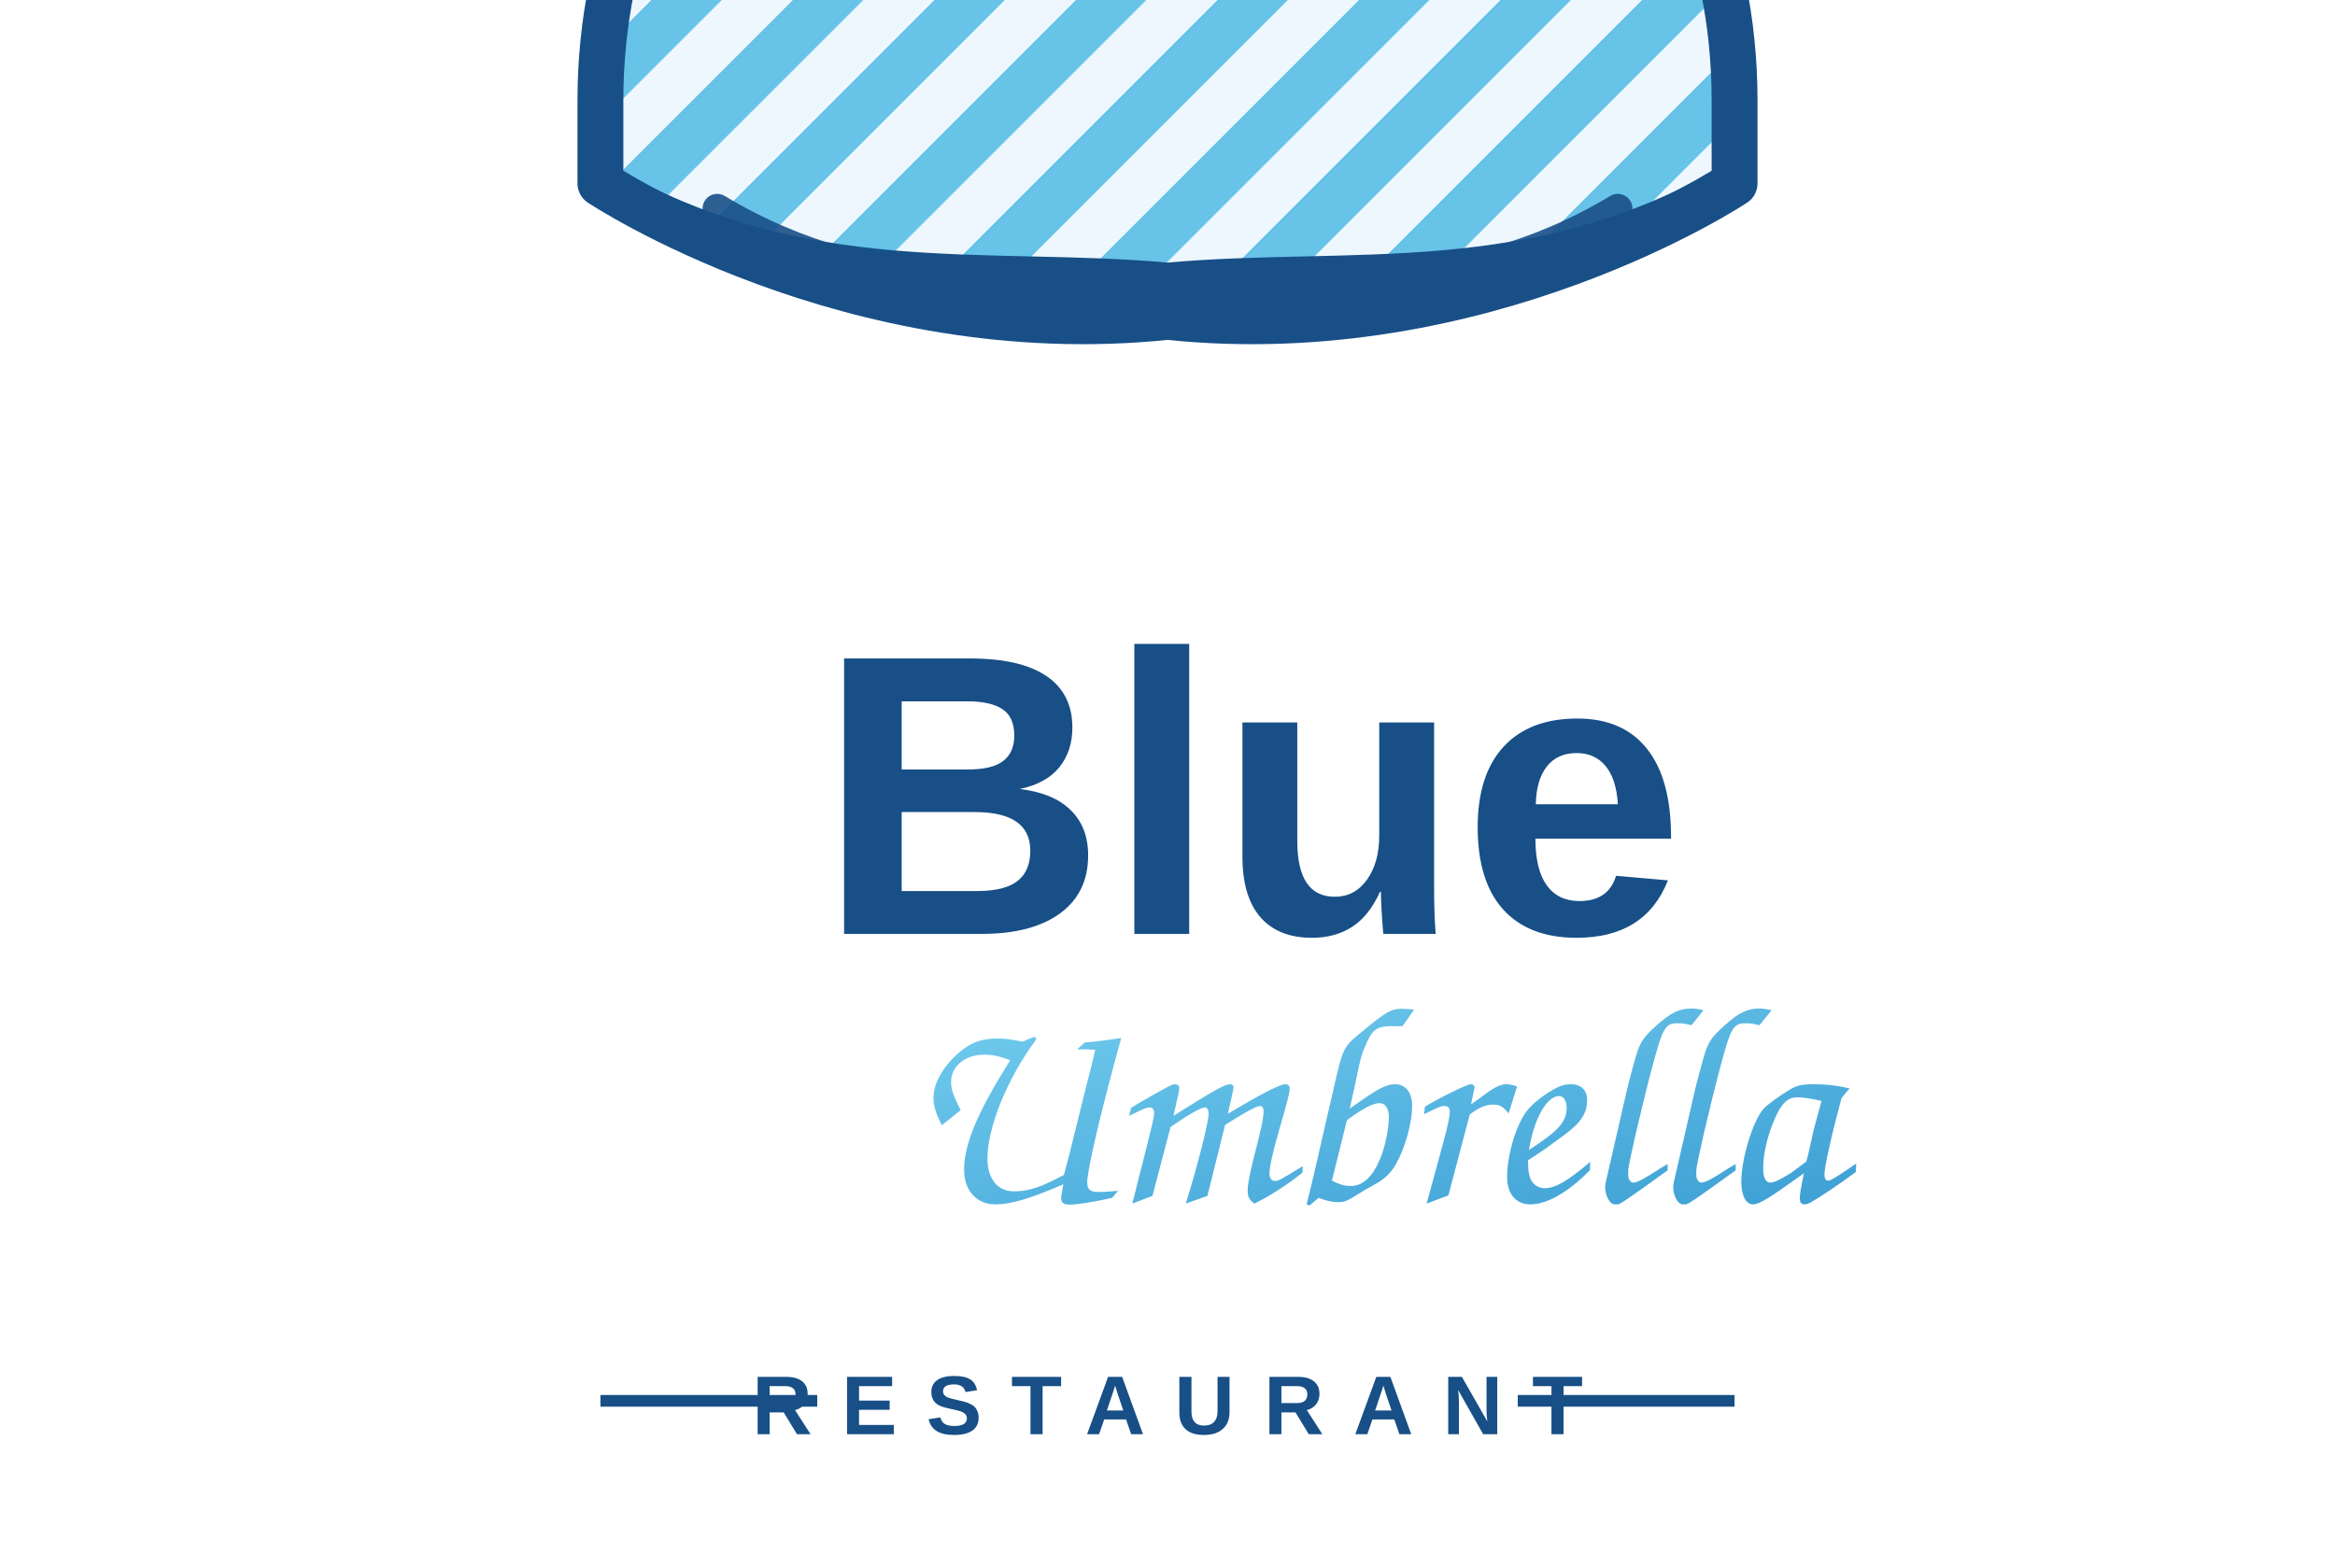
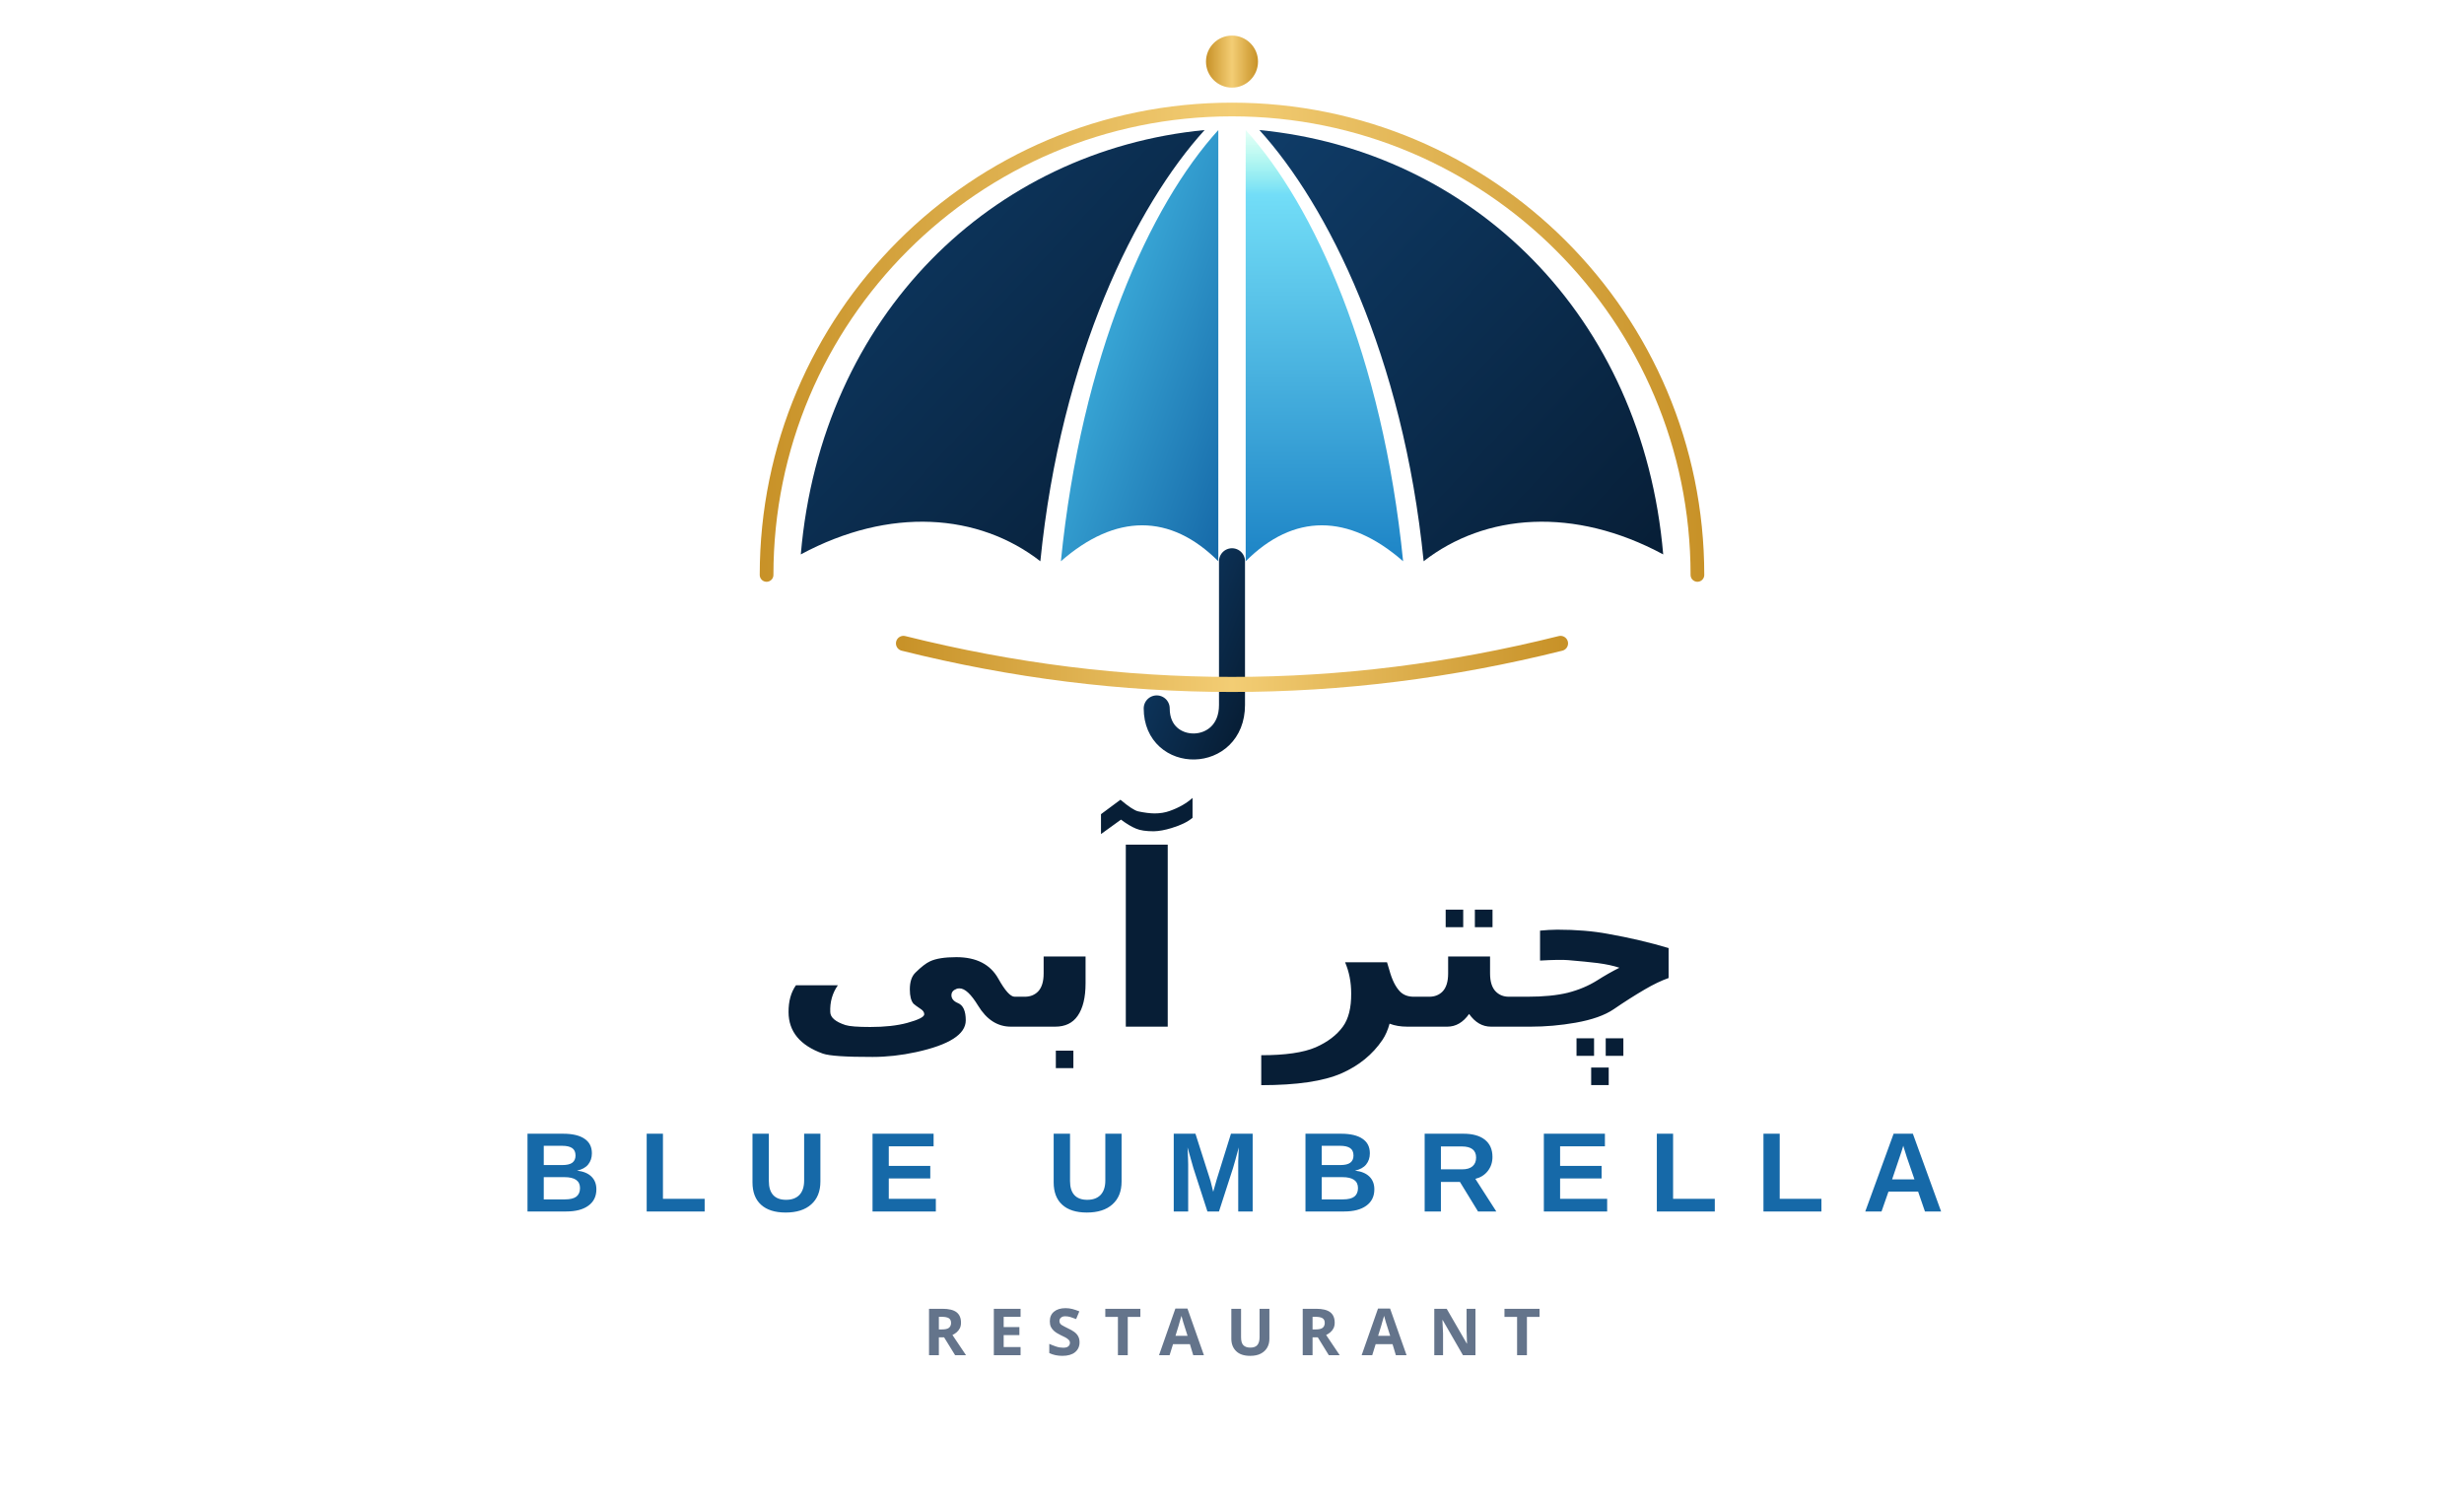
- <svg xmlns="http://www.w3.org/2000/svg" viewBox="0 0 280 188" role="img" aria-label="Blue Umbrella Restaurant">
+ <svg xmlns="http://www.w3.org/2000/svg" viewBox="0 0 360 220" role="img" aria-labelledby="logo-title logo-desc">
  <defs>
-     <pattern id="umbrella-check" width="12" height="12" patternUnits="userSpaceOnUse" patternTransform="rotate(45)">
-       <rect width="6" height="12" fill="#67c3e8" />
-       <rect x="6" width="6" height="12" fill="#edf7fd" />
-     </pattern>
-     <linearGradient id="script-grad" x1="0%" y1="0%" x2="100%" y2="100%">
-       <stop offset="0%" stop-color="#72ccee" />
-       <stop offset="100%" stop-color="#3d9fd4" />
+     <linearGradient id="royal-navy" x1="0%" y1="0%" x2="100%" y2="100%">
+       <stop offset="0%" stop-color="#0f3c68" />
+       <stop offset="100%" stop-color="#071e36" />
+     </linearGradient>
+     <linearGradient id="cerulean" x1="0%" y1="0%" x2="100%" y2="100%">
+       <stop offset="0%" stop-color="#4cc9f0" />
+       <stop offset="100%" stop-color="#1669a8" />
+     </linearGradient>
+     <linearGradient id="azure-bright" x1="50%" y1="0%" x2="50%" y2="100%">
+       <stop offset="0%" stop-color="#80ffdb" stop-opacity="0.2" />
+       <stop offset="15%" stop-color="#72ddf7" />
+       <stop offset="100%" stop-color="#1d84c6" />
+     </linearGradient>
+     <linearGradient id="saffron-gold" x1="0%" y1="0%" x2="100%" y2="0%">
+       <stop offset="0%" stop-color="#c89228" />
+       <stop offset="50%" stop-color="#f3cd74" />
+       <stop offset="100%" stop-color="#c89228" />
    </linearGradient>
  </defs>
-   <g transform="translate(140 6)">
-     <path d="M-68 6 A68 68 0 0 1 68 6 L68 16 C68 16 38 36 0 32 C-38 36 -68 16 -68 16 Z" fill="url(#umbrella-check)" stroke="#184f87" stroke-width="5.5" stroke-linejoin="round" />
-     <path d="M-68 16 C-44 30 -22 26 0 28 C22 26 44 30 68 16" fill="none" stroke="#184f87" stroke-width="5" stroke-linecap="round" />
-     <path d="M-54 19 C-34 31 -16 27 0 29 C16 27 34 31 54 19" fill="none" stroke="#184f87" stroke-width="3.5" stroke-linecap="round" opacity="0.9" />
+   <g transform="translate(180, 78)">
+     <path d="M-68 6 A68 68 0 0 1 68 6" fill="none" stroke="url(#saffron-gold)" stroke-width="2" stroke-linecap="round" />
+     <circle cx="0" cy="-69" r="3.8" fill="url(#saffron-gold)" />
+     <path d="M-4 -59 C-35 -56 -60 -32 -63 3 C-50 -4 -37 -3 -28 4 C-25 -26 -14 -48 -4 -59 Z" fill="url(#royal-navy)" />
+     <path d="M-2 -59 C-12 -48 -22 -26 -25 4 C-17 -3 -9 -3 -2 4 Z" fill="url(#cerulean)" />
+     <path d="M2 -59 L2 4 C9 -3 17 -3 25 4 C22 -26 12 -48 2 -59 Z" fill="url(#azure-bright)" />
+     <path d="M4 -59 C14 -48 25 -26 28 4 C37 -3 50 -4 63 3 C60 -32 35 -56 4 -59 Z" fill="url(#royal-navy)" />
+     <path d="M0 4 L0 25 C0 33 -11 33 -11 25.5" fill="none" stroke="url(#royal-navy)" stroke-width="3.8" stroke-linecap="round" />
+     <path d="M-48 16 Q0 28 48 16" fill="none" stroke="url(#saffron-gold)" stroke-width="2.2" stroke-linecap="round" />
  </g>
-   <text x="98" y="112" font-family="Segoe UI, Helvetica Neue, Arial, sans-serif" font-size="48" font-weight="800" fill="#184f87">Blue</text>
-   <text x="108" y="144" font-family="Segoe Script, Brush Script MT, Snell Roundhand, cursive" font-size="34" fill="url(#script-grad)">Umbrella</text>
-   <g font-family="Segoe UI, Arial, sans-serif" font-size="10" font-weight="600" fill="#184f87" letter-spacing="3.5">
-     <line x1="72" y1="168" x2="98" y2="168" stroke="#184f87" stroke-width="1.4" />
-     <text x="140" y="172" text-anchor="middle">RESTAURANT</text>
-     <line x1="182" y1="168" x2="208" y2="168" stroke="#184f87" stroke-width="1.4" />
+   <text x="180" y="150" text-anchor="middle" font-family="Vazirmatn, system-ui, sans-serif" font-size="35" font-weight="800" fill="#071e36">چتر آبی</text>
+   <text x="180" y="177" text-anchor="middle" font-family="Vazirmatn, 'Helvetica Neue', Arial, sans-serif" font-size="16.5" font-weight="800" fill="#1669a8" letter-spacing="5.5">BLUE UMBRELLA</text>
+   <g transform="translate(180, 198)">
+     <line x1="-78" y1="-3.5" x2="-42" y2="-3.5" stroke="url(#saffron-gold)" stroke-width="1.5" stroke-linecap="round" />
+     <text x="0" y="0" text-anchor="middle" font-family="Vazirmatn, system-ui, sans-serif" font-size="9.5" font-weight="700" fill="#64748b" letter-spacing="3.2">RESTAURANT</text>
+     <line x1="42" y1="-3.5" x2="78" y2="-3.5" stroke="url(#saffron-gold)" stroke-width="1.5" stroke-linecap="round" />
  </g>
</svg>
